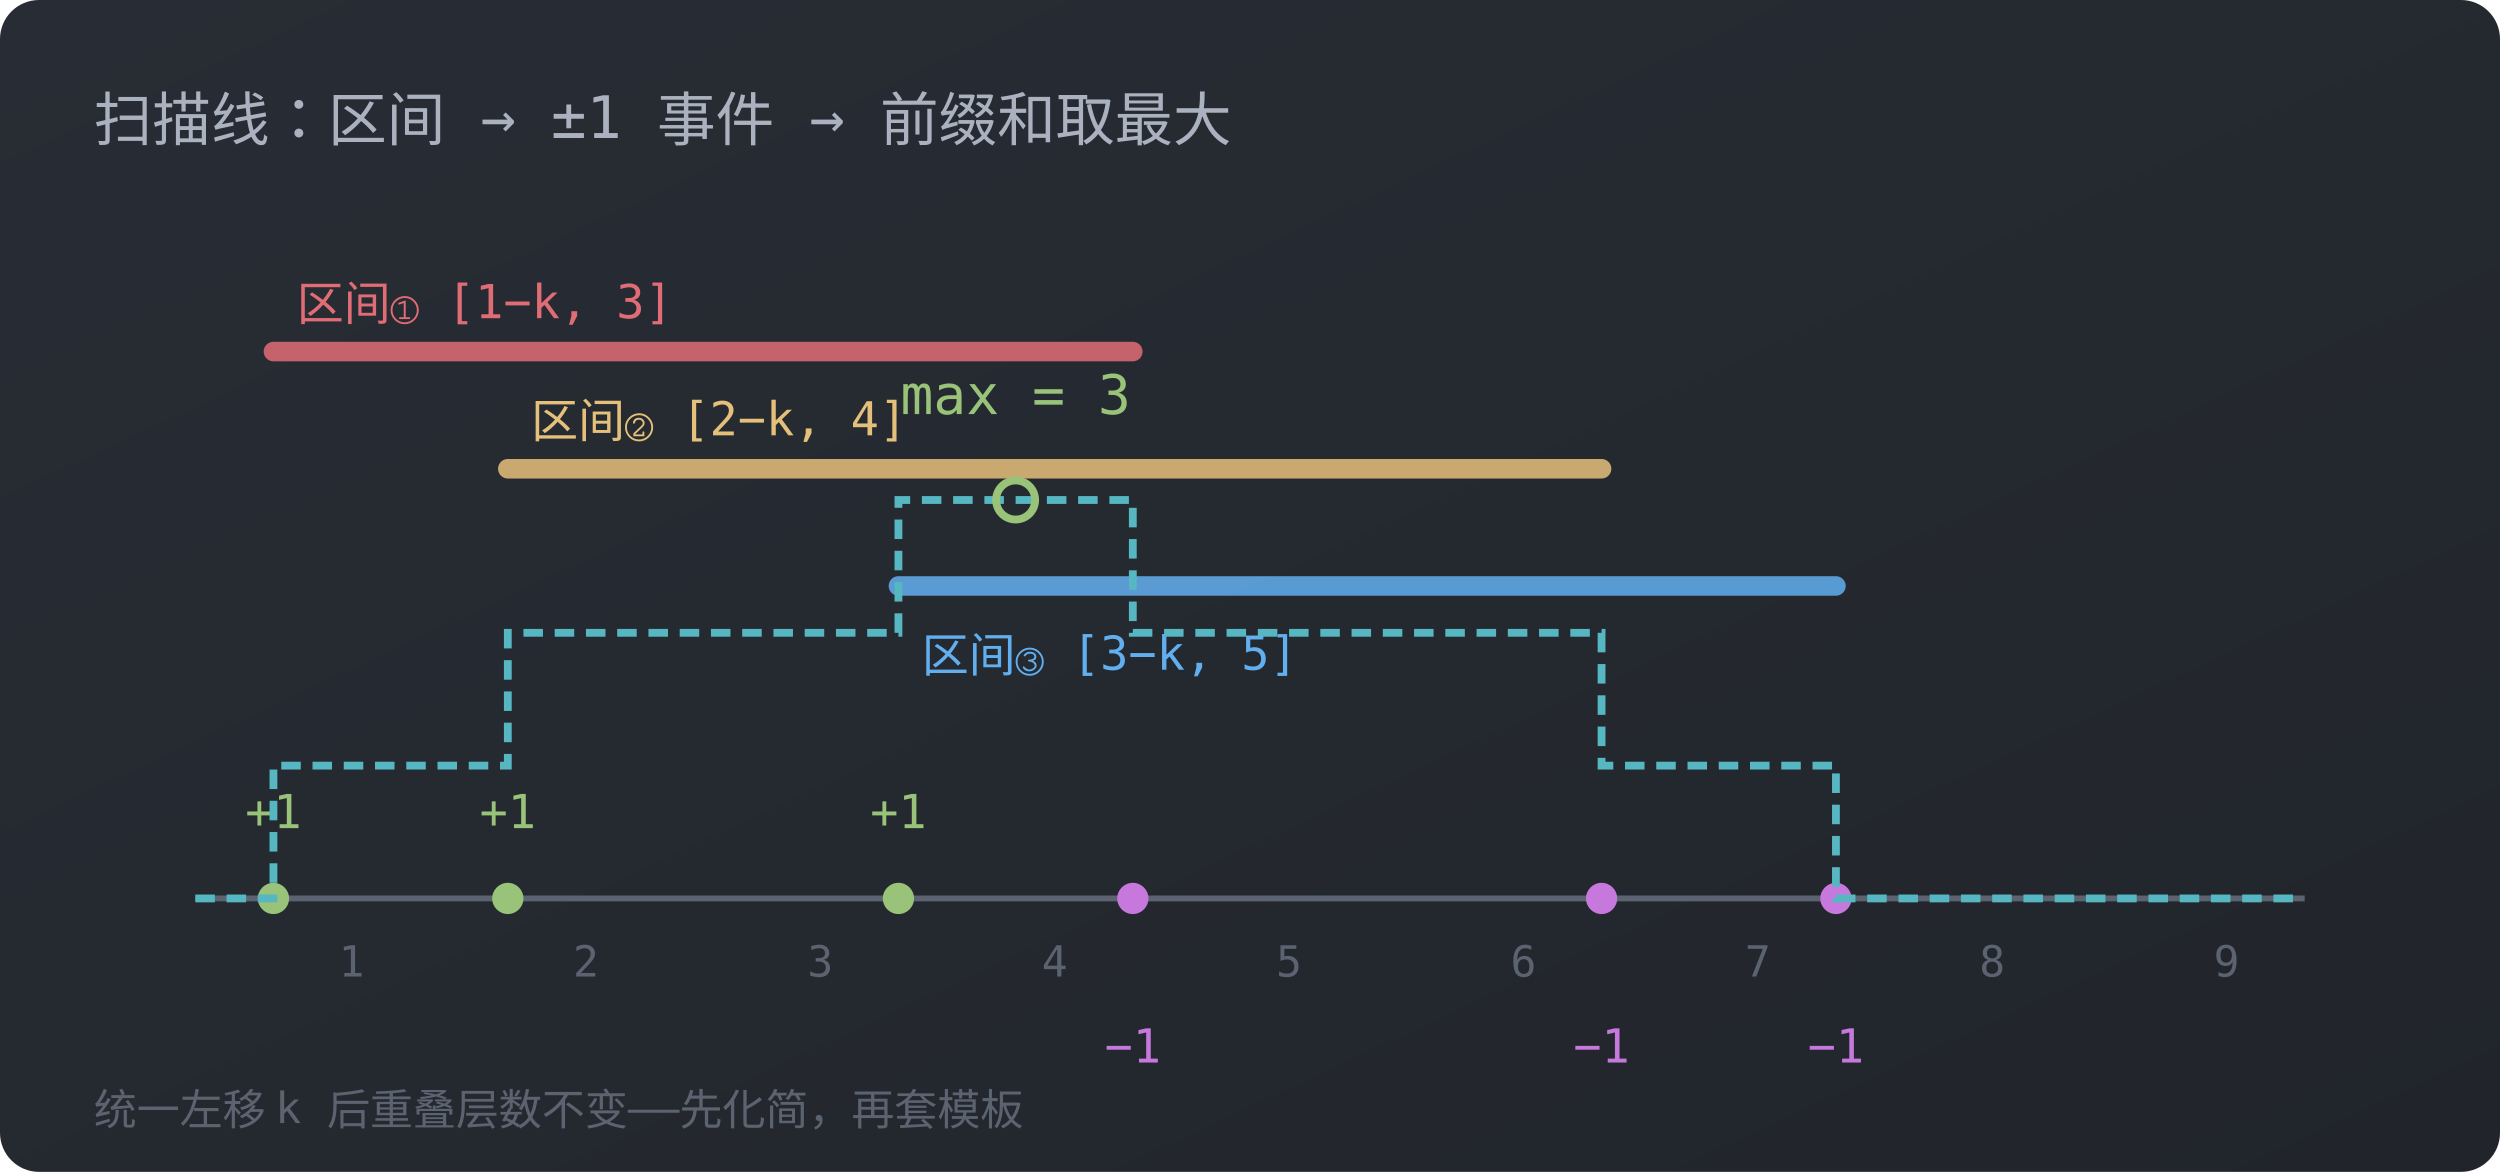
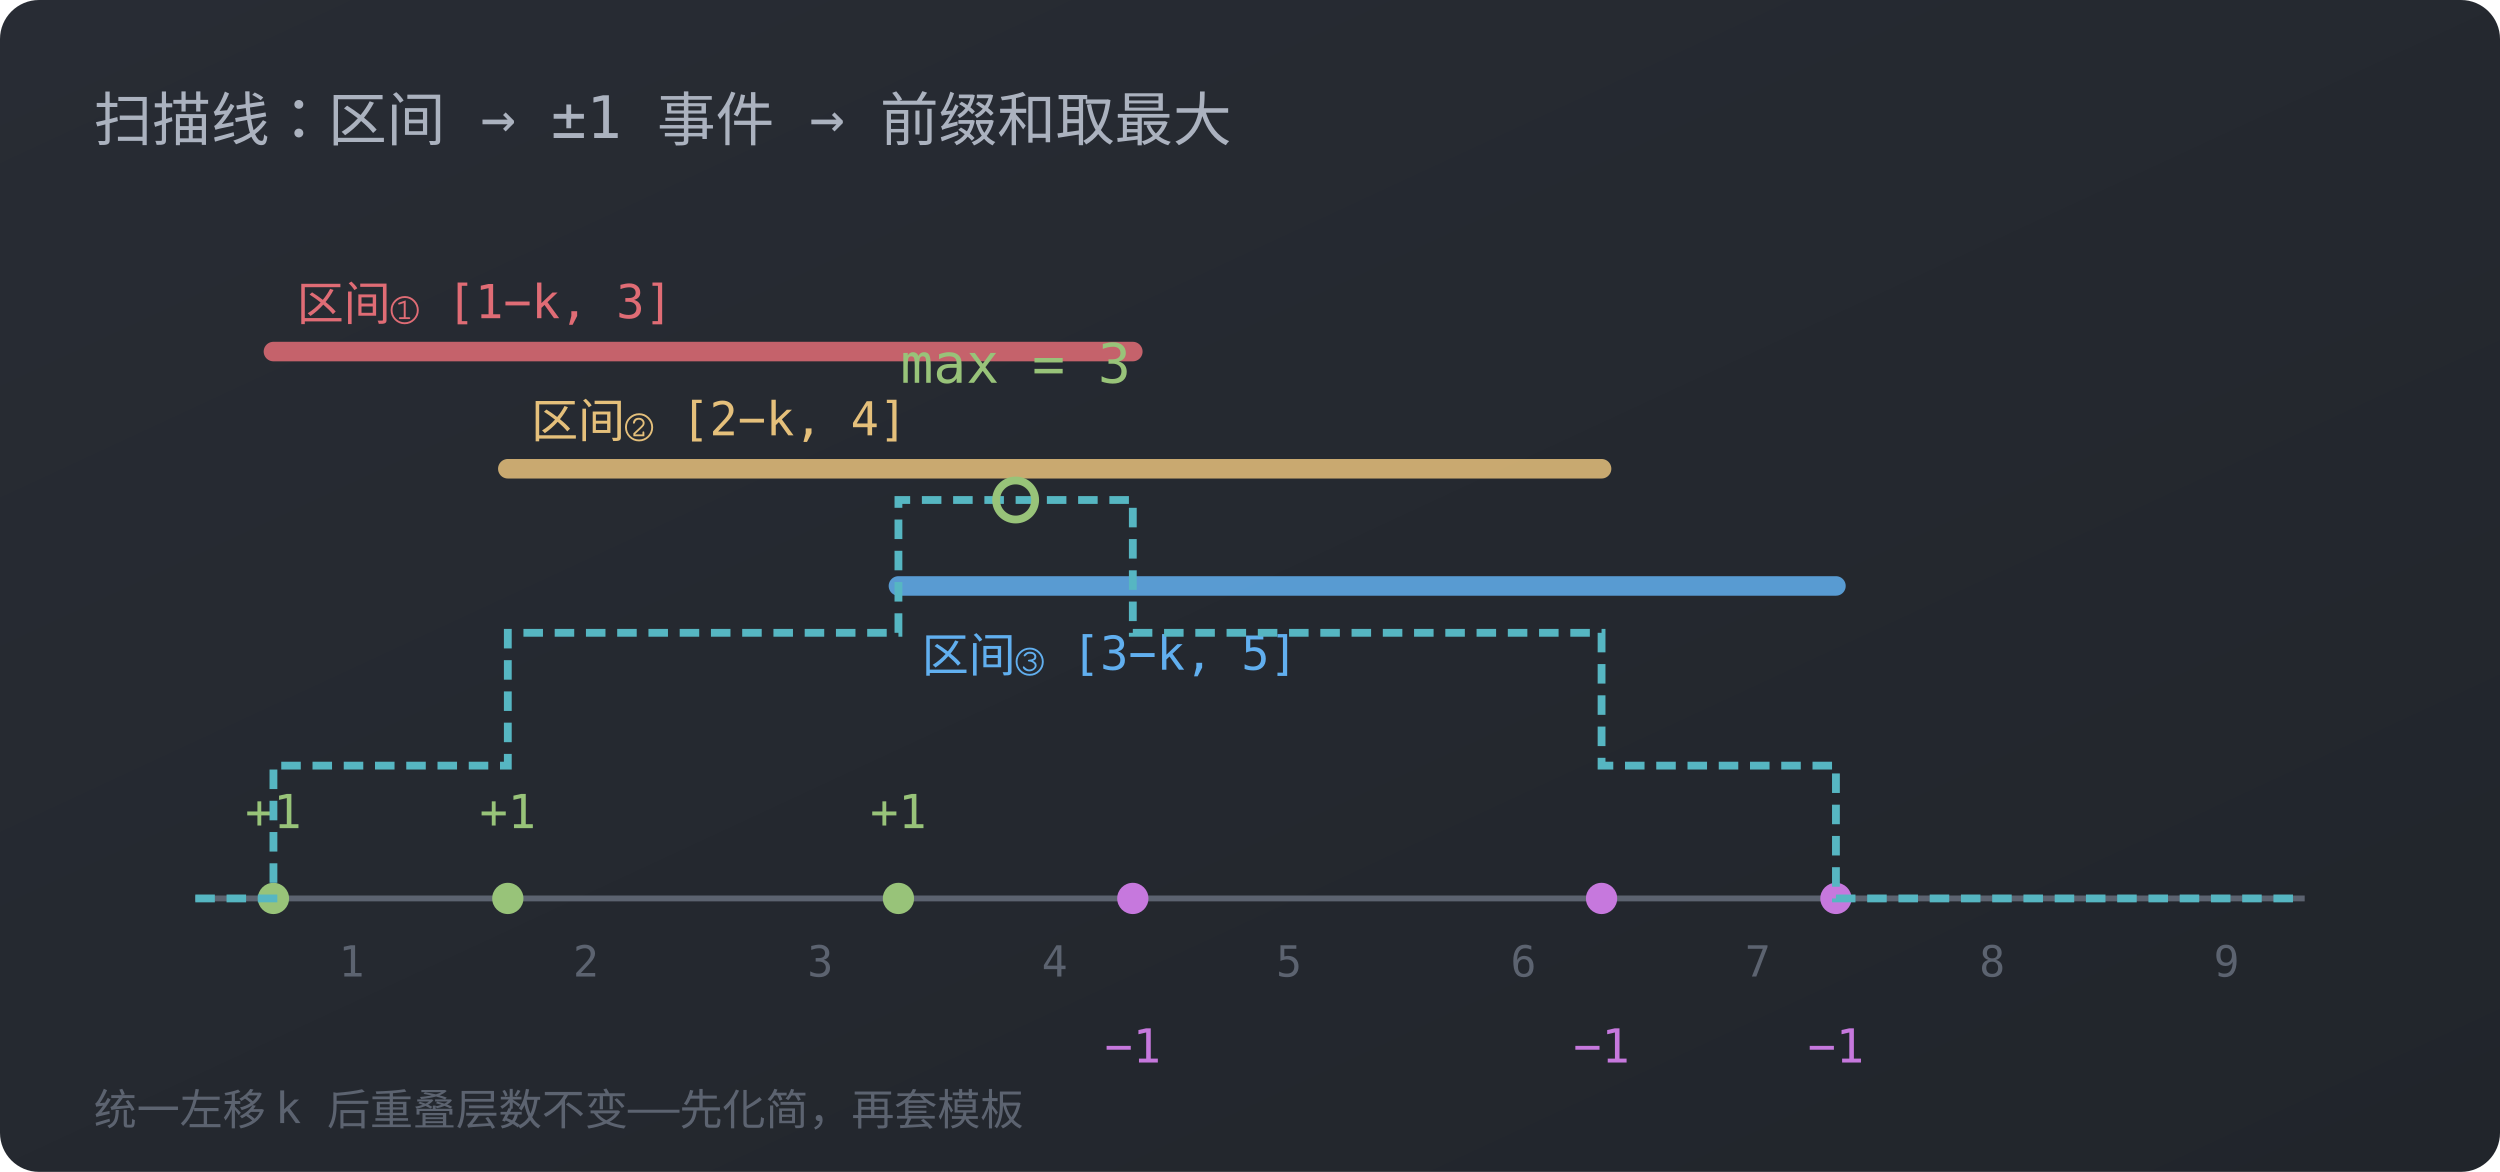
<svg xmlns="http://www.w3.org/2000/svg" viewBox="0 0 640 300" role="img" aria-label="扫描线最大重叠示意">
  <defs>
    <linearGradient id="slBg" x1="0" y1="0" x2="1" y2="1">
      <stop offset="0" stop-color="#282c34" />
      <stop offset="1" stop-color="#21252b" />
    </linearGradient>
  </defs>
  <rect width="640" height="300" rx="10" fill="url(#slBg)" />
  <line x1="50" y1="230" x2="590" y2="230" stroke="#5c6370" stroke-width="1.5" />
  <g font-family="monospace" font-size="11" fill="#5c6370" text-anchor="middle">
    <text x="90" y="250">1</text>
    <text x="150" y="250">2</text>
    <text x="210" y="250">3</text>
    <text x="270" y="250">4</text>
    <text x="330" y="250">5</text>
    <text x="390" y="250">6</text>
    <text x="450" y="250">7</text>
    <text x="510" y="250">8</text>
    <text x="570" y="250">9</text>
  </g>
  <g stroke-width="5" stroke-linecap="round" fill="none">
    <line x1="70" y1="90" x2="290" y2="90" stroke="#e06c75" opacity="0.85" />
    <line x1="130" y1="120" x2="410" y2="120" stroke="#e5c07b" opacity="0.85" />
    <line x1="230" y1="150" x2="470" y2="150" stroke="#61afef" opacity="0.85" />
  </g>
  <g font-family="monospace" font-size="12">
    <text x="76" y="82" fill="#e06c75">区间① [1−k, 3]</text>
    <text x="136" y="112" fill="#e5c07b">区间② [2−k, 4]</text>
    <text x="236" y="172" fill="#61afef">区间③ [3−k, 5]</text>
  </g>
  <g font-family="monospace" font-size="12" text-anchor="middle">
    <circle cx="70" cy="230" r="4" fill="#98c379" />
    <text x="70" y="212" fill="#98c379">+1</text>
    <circle cx="130" cy="230" r="4" fill="#98c379" />
    <text x="130" y="212" fill="#98c379">+1</text>
    <circle cx="230" cy="230" r="4" fill="#98c379" />
    <text x="230" y="212" fill="#98c379">+1</text>
    <circle cx="290" cy="230" r="4" fill="#c678dd" />
    <text x="290" y="272" fill="#c678dd">−1</text>
    <circle cx="410" cy="230" r="4" fill="#c678dd" />
    <text x="410" y="272" fill="#c678dd">−1</text>
    <circle cx="470" cy="230" r="4" fill="#c678dd" />
    <text x="470" y="272" fill="#c678dd">−1</text>
  </g>
  <path d="M50 230 H70 V196 H130 V162 H230 V128 H290 V162 H410 V196 H470 V230 H590" fill="none" stroke="#56b6c2" stroke-width="2" stroke-dasharray="5 3" />
  <circle cx="260" cy="128" r="5" fill="none" stroke="#98c379" stroke-width="2" />
-   <text x="260" y="106" font-family="monospace" font-size="14" fill="#98c379" text-anchor="middle">max = 3</text>
+   <text x="260" y="98" font-family="monospace" font-size="14" fill="#98c379" text-anchor="middle">max = 3</text>
  <text x="24" y="36" font-family="monospace" font-size="15" fill="#abb2bf">扫描线：区间 → ±1 事件 → 前缀和取最大</text>
  <text x="24" y="288" font-family="monospace" font-size="11" fill="#5c6370">统一左移 k 后重叠层数不变——先化简，再套模板</text>
</svg>
